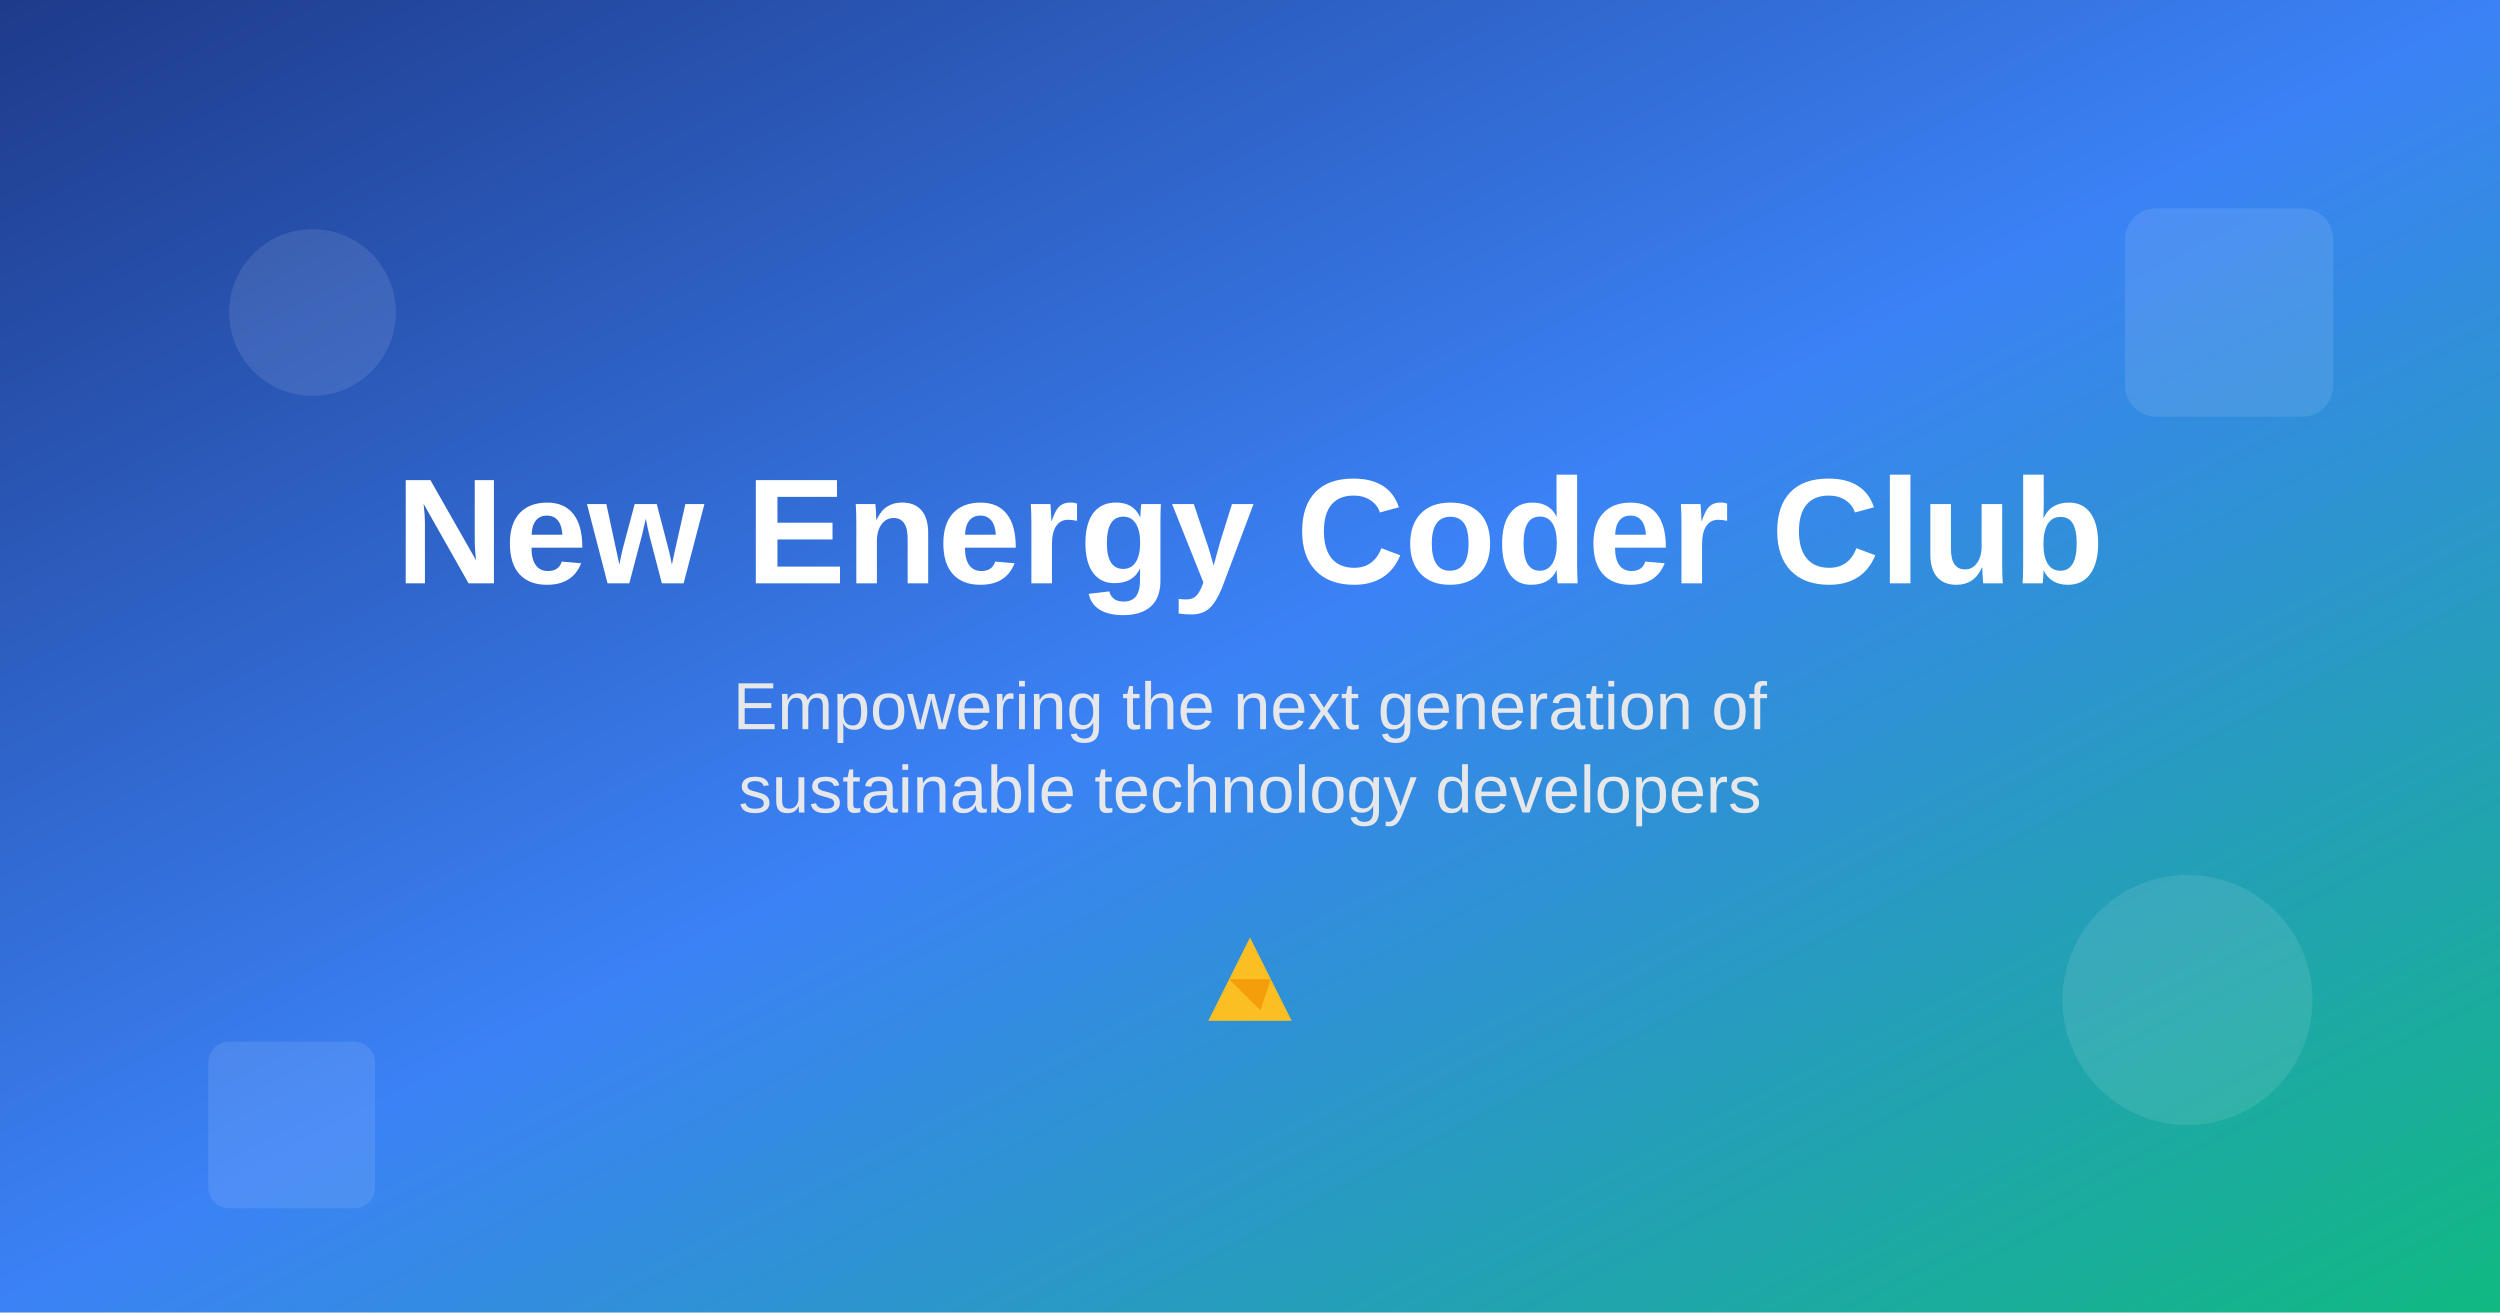
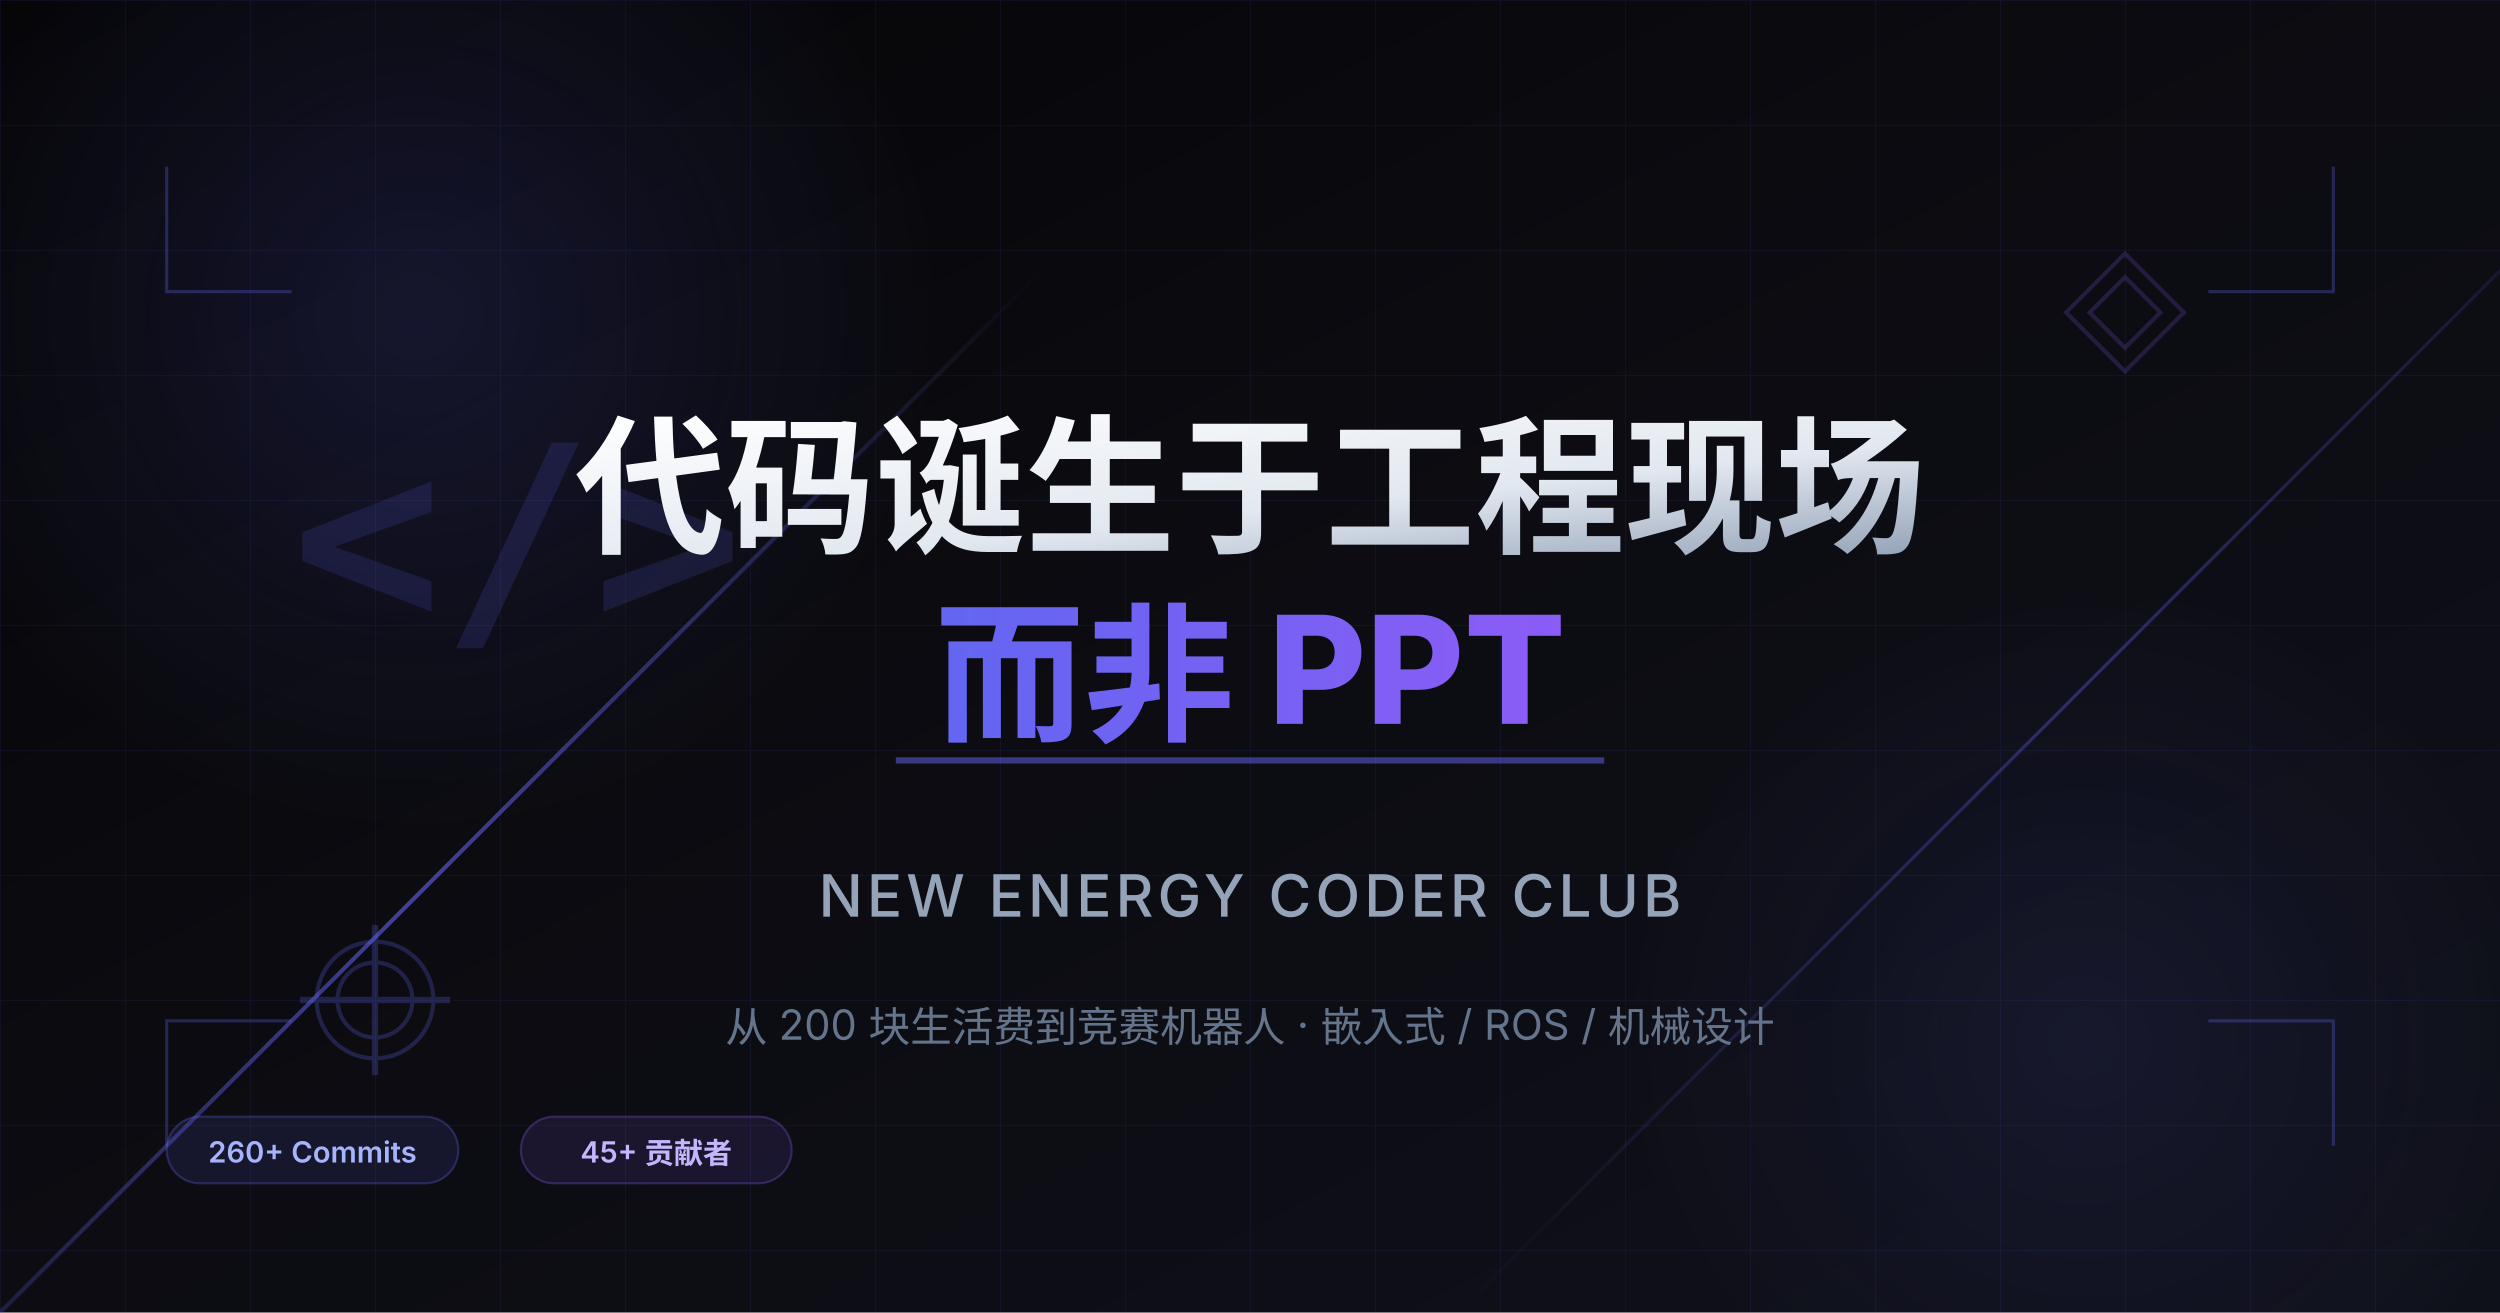
<svg xmlns="http://www.w3.org/2000/svg" width="1200" height="630" viewBox="0 0 1200 630">
  <defs>
-     <linearGradient id="bg" x1="0%" y1="0%" x2="100%" y2="100%">
-       <stop offset="0%" style="stop-color:#1e3a8a;stop-opacity:1" />
-       <stop offset="50%" style="stop-color:#3b82f6;stop-opacity:1" />
-       <stop offset="100%" style="stop-color:#10b981;stop-opacity:1" />
+     <linearGradient id="bgGrad" x1="0%" y1="0%" x2="100%" y2="100%">
+       <stop offset="0%" stop-color="#050507" />
+       <stop offset="50%" stop-color="#0c0c12" />
+       <stop offset="100%" stop-color="#0f111a" />
+     </linearGradient>
+     <pattern id="grid" width="60" height="60" patternUnits="userSpaceOnUse">
+       <path d="M 60 0 L 0 0 0 60" fill="none" stroke="rgba(99,102,241,0.08)" stroke-width="1" />
+     </pattern>
+     <linearGradient id="energyLine" x1="0%" y1="0%" x2="100%" y2="0%">
+       <stop offset="0%" stop-color="rgba(99,102,241,0)" />
+       <stop offset="50%" stop-color="rgba(99,102,241,0.6)" />
+       <stop offset="100%" stop-color="rgba(99,102,241,0)" />
+     </linearGradient>
+     <radialGradient id="glow" cx="50%" cy="50%" r="50%">
+       <stop offset="0%" stop-color="rgba(99,102,241,0.25)" />
+       <stop offset="100%" stop-color="rgba(99,102,241,0)" />
+     </radialGradient>
+     <linearGradient id="textGrad" x1="0%" y1="0%" x2="100%" y2="100%">
+       <stop offset="0%" stop-color="#ffffff" />
+       <stop offset="60%" stop-color="#e2e8f0" />
+       <stop offset="100%" stop-color="#94a3b8" />
+     </linearGradient>
+     <linearGradient id="accentGrad" x1="0%" y1="0%" x2="100%" y2="0%">
+       <stop offset="0%" stop-color="#6366f1" />
+       <stop offset="100%" stop-color="#8b5cf6" />
    </linearGradient>
  </defs>
-   <rect width="1200" height="630" fill="url(#bg)" />
-   <text x="600" y="280" font-family="Arial, sans-serif" font-size="72" font-weight="bold" text-anchor="middle" fill="white">
-     New Energy Coder Club
+   <rect width="1200" height="630" fill="url(#bgGrad)" />
+   <rect width="1200" height="630" fill="url(#grid)" />
+   <circle cx="200" cy="150" r="250" fill="url(#glow)" opacity="0.6" />
+   <circle cx="1000" cy="500" r="220" fill="url(#glow)" opacity="0.4" />
+   <line x1="-100" y1="730" x2="500" y2="130" stroke="url(#energyLine)" stroke-width="2" />
+   <line x1="700" y1="630" x2="1300" y2="30" stroke="url(#energyLine)" stroke-width="1.5" opacity="0.6" />
+   <g stroke="rgba(99,102,241,0.3)" stroke-width="1.5" fill="none">
+     <polyline points="80,80 80,140 140,140" />
+     <polyline points="1120,80 1120,140 1060,140" />
+     <polyline points="80,550 80,490 140,490" />
+     <polyline points="1120,550 1120,490 1060,490" />
+   </g>
+   <g transform="translate(180, 480)" opacity="0.25">
+     <circle cx="0" cy="0" r="28" stroke="#6366f1" stroke-width="2" fill="none" />
+     <circle cx="0" cy="0" r="18" stroke="#6366f1" stroke-width="2" fill="none" />
+     <line x1="-36" y1="0" x2="36" y2="0" stroke="#6366f1" stroke-width="3" />
+     <line x1="0" y1="-36" x2="0" y2="36" stroke="#6366f1" stroke-width="3" />
+   </g>
+   <g transform="translate(1020, 150)" opacity="0.2">
+     <rect x="-20" y="-20" width="40" height="40" stroke="#8b5cf6" stroke-width="2" fill="none" transform="rotate(45)" />
+     <rect x="-12" y="-12" width="24" height="24" stroke="#8b5cf6" stroke-width="2" fill="none" transform="rotate(45)" />
+   </g>
+   <g fill="rgba(99,102,241,0.15)">
+     <text x="140" y="300" font-family="'JetBrains Mono', 'Fira Code', monospace" font-size="120" font-weight="bold">&lt;/&gt;</text>
+   </g>
+   <text x="600" y="260" font-family="Inter, 'Noto Sans SC', 'PingFang SC', 'Microsoft YaHei', Arial, sans-serif" font-size="72" font-weight="800" text-anchor="middle" fill="url(#textGrad)">
+     代码诞生于工程现场
  </text>
-   <text x="600" y="350" font-family="Arial, sans-serif" font-size="32" text-anchor="middle" fill="#e5e7eb">
-     Empowering the next generation of
+   <g>
+     <text x="600" y="350" font-family="Inter, 'Noto Sans SC', 'PingFang SC', 'Microsoft YaHei', Arial, sans-serif" font-size="72" font-weight="800" text-anchor="middle" fill="url(#accentGrad)">
+       而非 PPT
+     </text>
+     <line x1="430" y1="365" x2="770" y2="365" stroke="#6366f1" stroke-width="3" opacity="0.5" />
+   </g>
+   <text x="600" y="440" font-family="Inter, 'Noto Sans SC', 'PingFang SC', 'Microsoft YaHei', Arial, sans-serif" font-size="28" font-weight="500" text-anchor="middle" fill="#94a3b8" letter-spacing="2">
+     NEW ENERGY CODER CLUB
  </text>
-   <text x="600" y="390" font-family="Arial, sans-serif" font-size="32" text-anchor="middle" fill="#e5e7eb">
-     sustainable technology developers
+   <text x="600" y="500" font-family="Inter, 'Noto Sans SC', 'PingFang SC', 'Microsoft YaHei', Arial, sans-serif" font-size="20" font-weight="400" text-anchor="middle" fill="#64748b">
+     从 200 块生活费到竞赛机器人 · 嵌入式 / ROS / 机械设计
  </text>
-   <circle cx="150" cy="150" r="40" fill="rgba(255,255,255,0.1)" />
-   <circle cx="1050" cy="480" r="60" fill="rgba(255,255,255,0.1)" />
-   <rect x="100" y="500" width="80" height="80" rx="10" fill="rgba(255,255,255,0.1)" />
-   <rect x="1020" y="100" width="100" height="100" rx="15" fill="rgba(255,255,255,0.1)" />
-   <path d="M600 450 L580 490 L620 490 Z" fill="#fbbf24" />
-   <path d="M590 470 L610 470 L605 485 Z" fill="#f59e0b" />
+   <g transform="translate(80, 560)">
+     <rect x="0" y="-24" width="140" height="32" rx="16" fill="rgba(99,102,241,0.12)" stroke="rgba(99,102,241,0.3)" />
+     <text x="70" y="-2" font-family="Inter, 'Noto Sans SC', Arial, sans-serif" font-size="14" font-weight="600" text-anchor="middle" fill="#a5b4fc">260+ Commits</text>
+   </g>
+   <g transform="translate(250, 560)">
+     <rect x="0" y="-24" width="130" height="32" rx="16" fill="rgba(139,92,246,0.12)" stroke="rgba(139,92,241,0.3)" />
+     <text x="65" y="-2" font-family="Inter, 'Noto Sans SC', Arial, sans-serif" font-size="14" font-weight="600" text-anchor="middle" fill="#c4b5fd">45+ 贡献者</text>
+   </g>
</svg>
